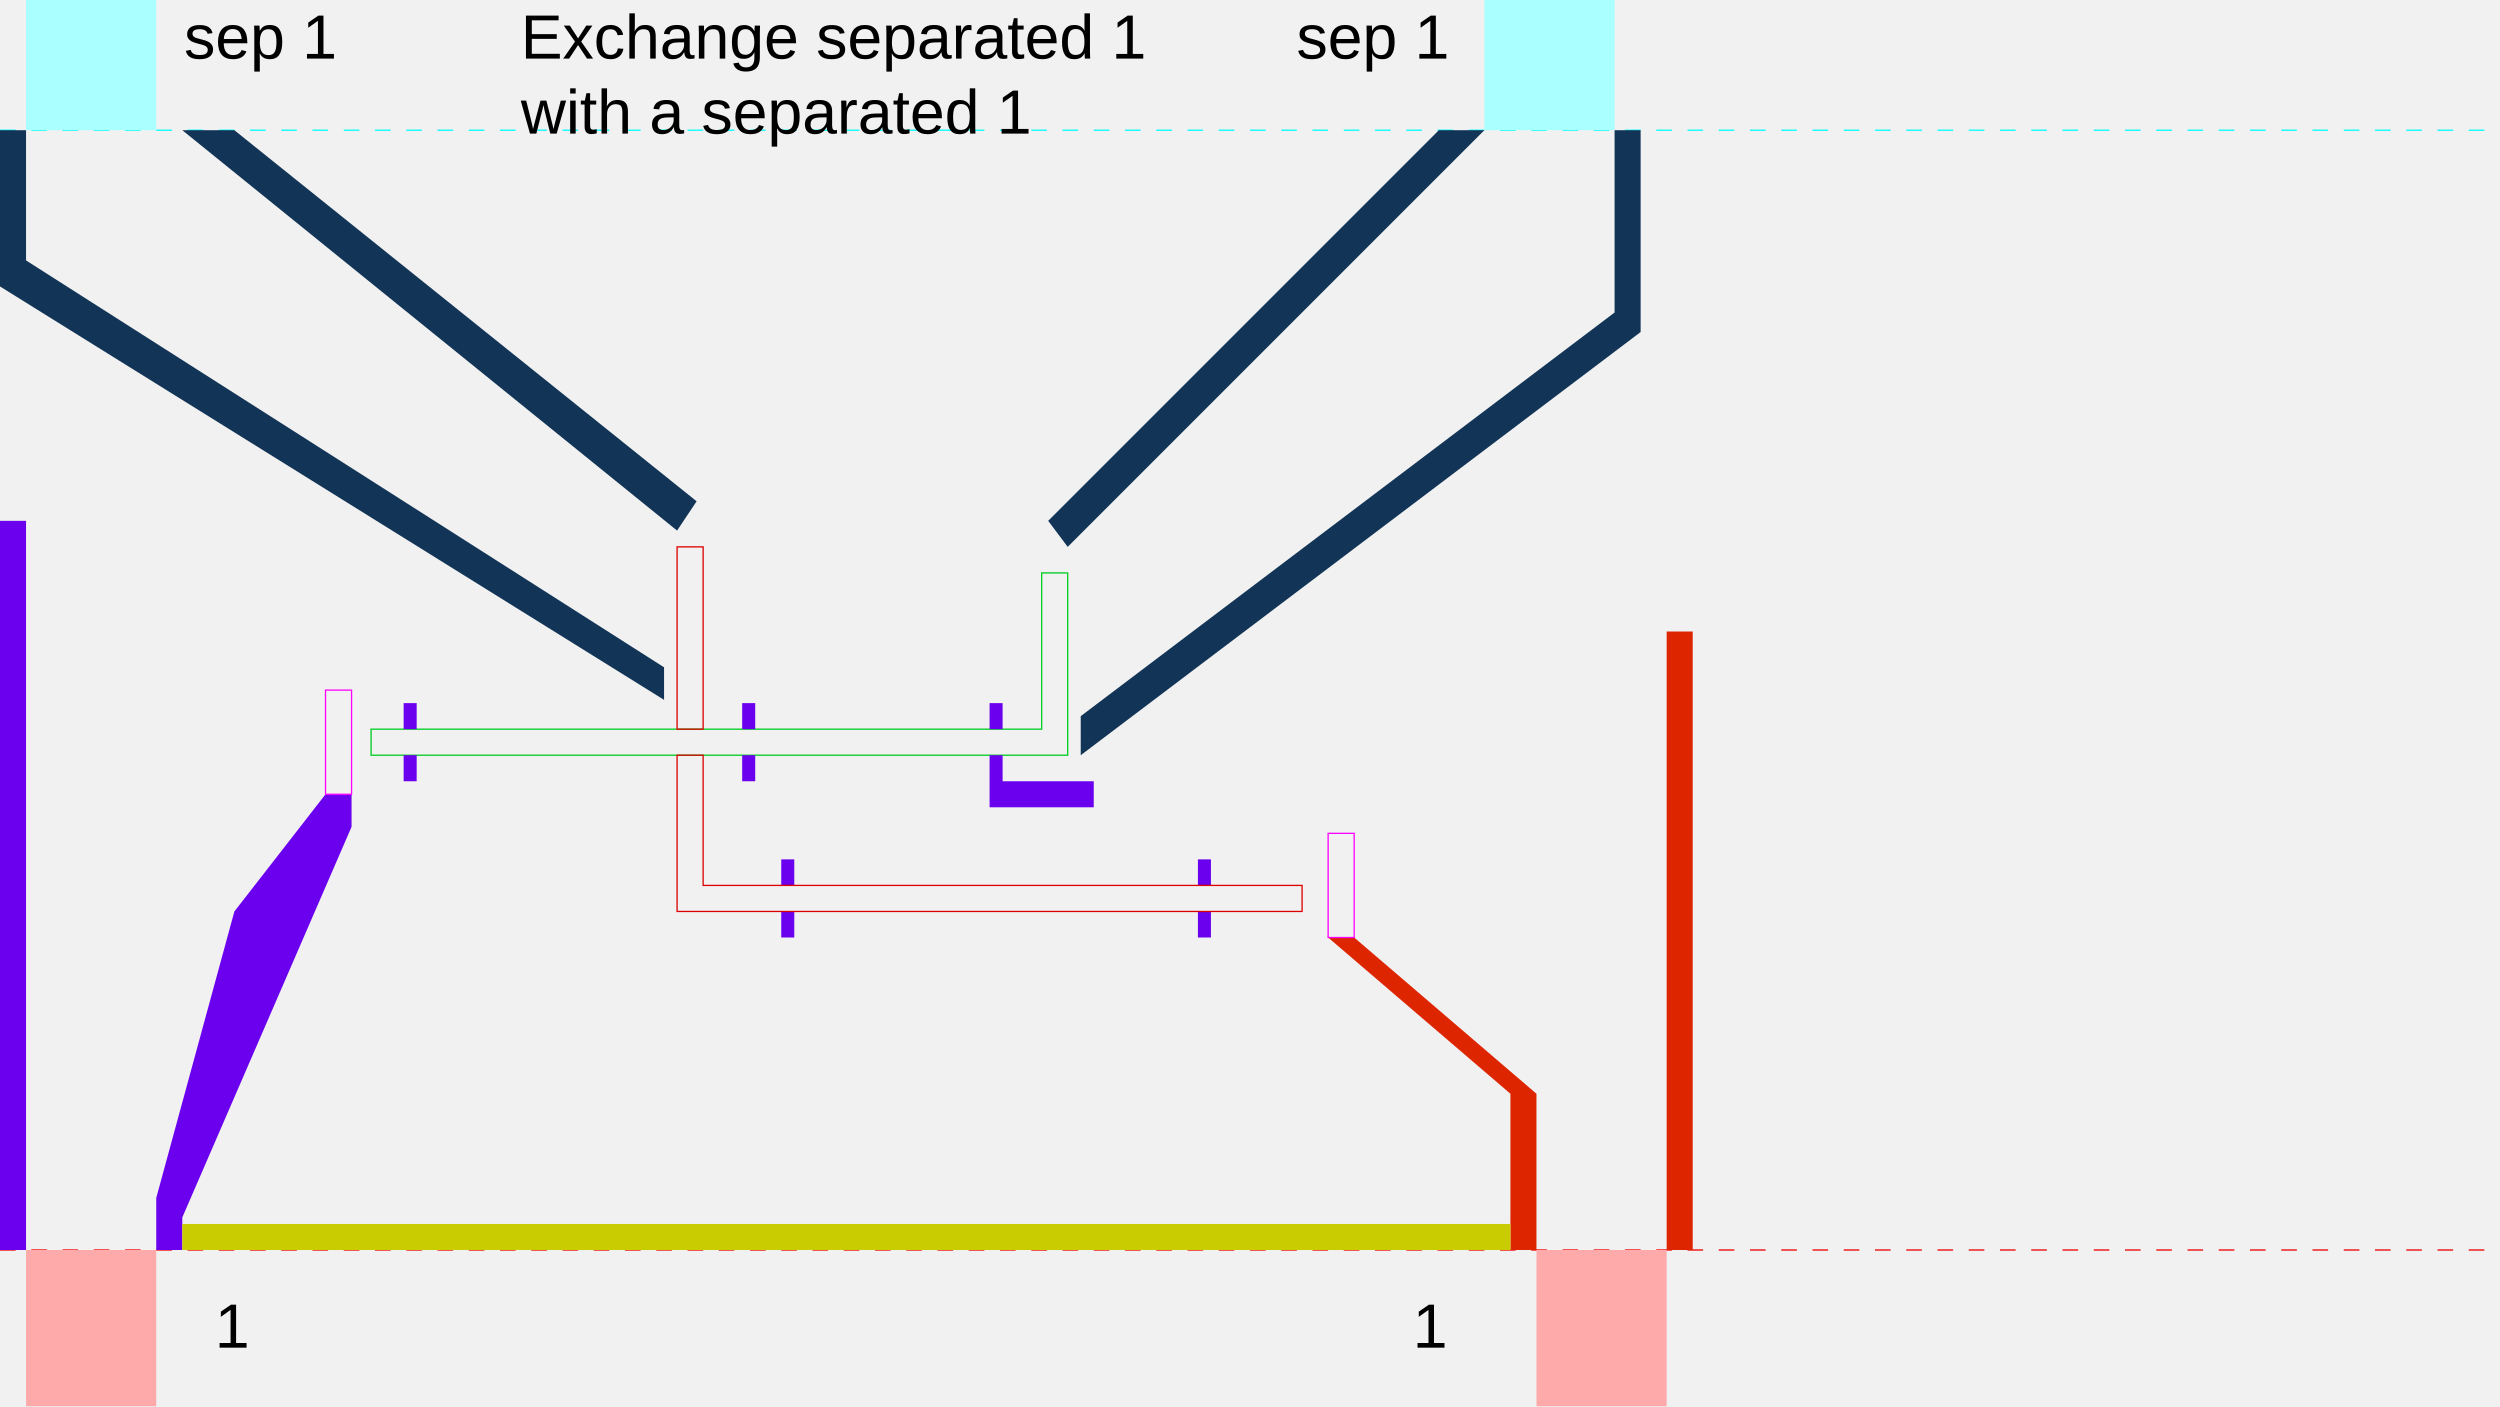
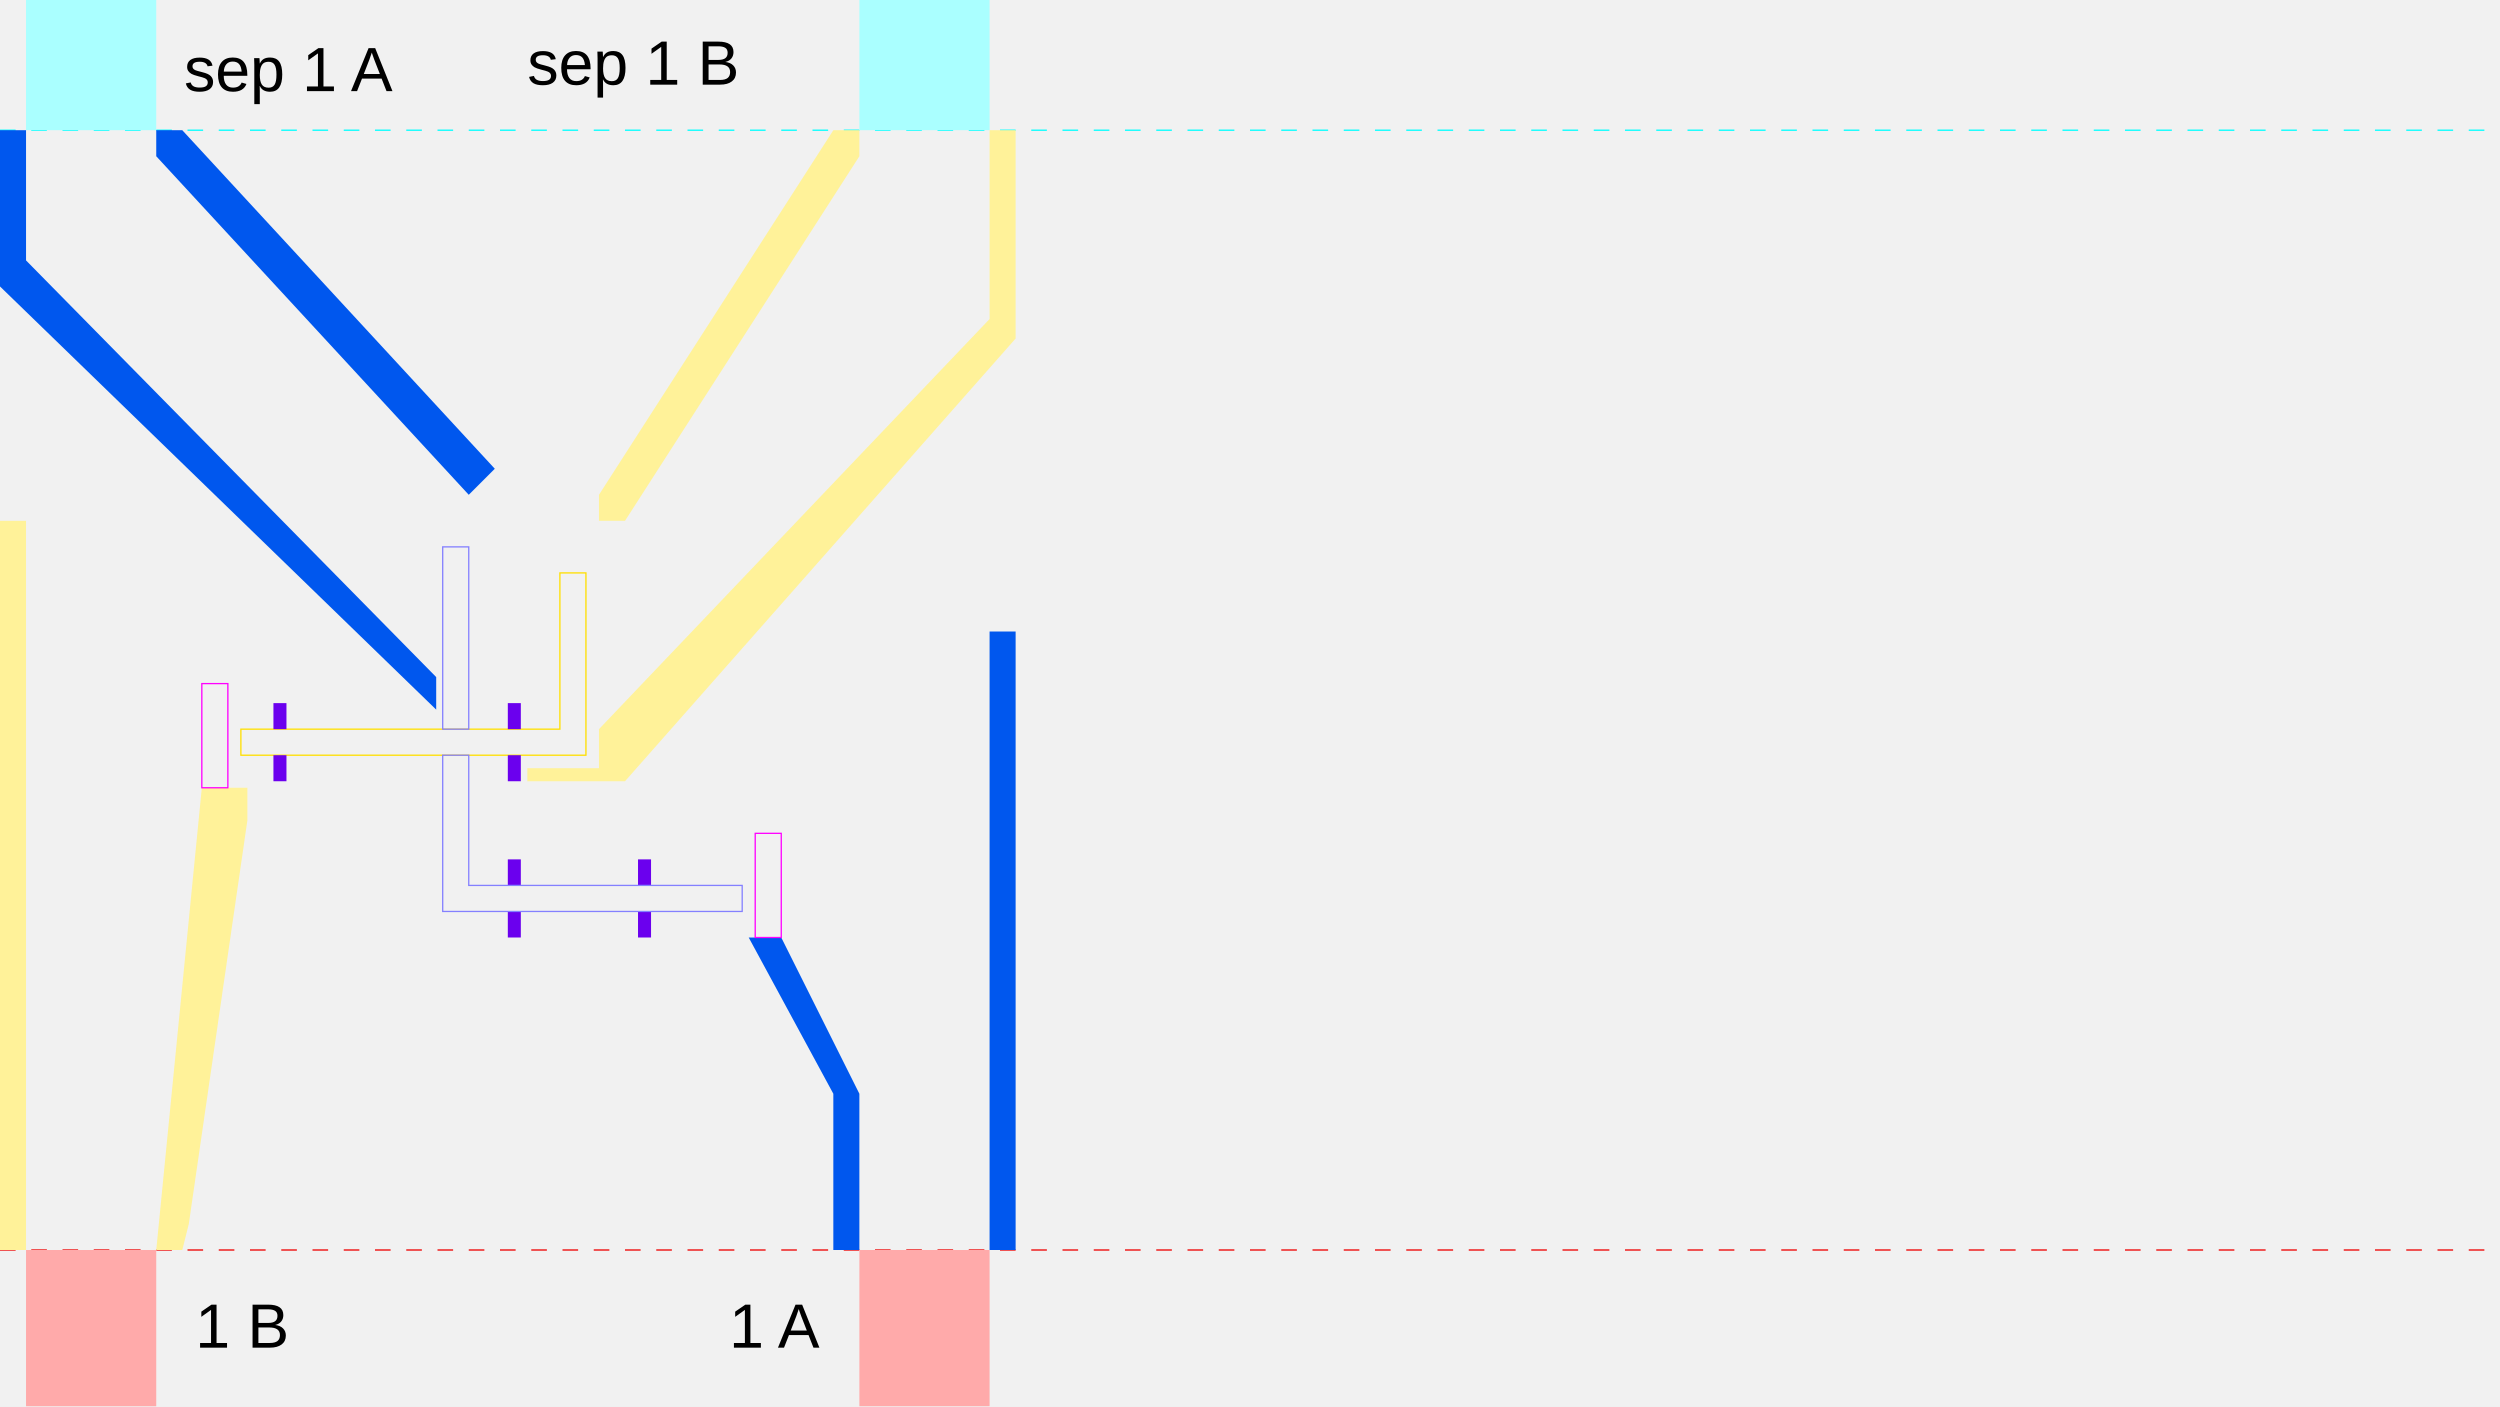
- <svg xmlns="http://www.w3.org/2000/svg" id="Layer_1" width="1920" height="1080" version="1.1" viewBox="0 0 1920 1080">
+ <svg xmlns="http://www.w3.org/2000/svg" id="Layer_1" version="1.1" viewBox="0 0 1920 1080">
  <g opacity=".05">
    <rect width="1920" height="1080" fill="#fff" />
  </g>
  <line y1="960" x2="1920" y2="960" fill="none" stroke="#e00" stroke-dasharray="12" stroke-miterlimit="10" />
  <line y1="100" x2="1920" y2="100" fill="none" stroke="aqua" stroke-dasharray="12" stroke-miterlimit="10" />
-   <rect x="1140" width="100" height="100" fill="#aff" />
-   <rect x="1180" y="960" width="100" height="120" fill="#faa" />
+   <rect x="660" width="100" height="100" fill="#aff" />
+   <rect x="660" y="960" width="100" height="120" fill="#faa" />
  <g isolation="isolate">
-     <text transform="translate(995.689 45)" font-family="ArialMT, Arial" font-size="48" isolation="isolate">
-       <tspan x="0" y="0">sep 1</tspan>
-     </text>
+     <g isolation="isolate">
+       <g isolation="isolate">
+         <text transform="translate(405 65)" font-family="ArialMT, Arial" font-size="48" isolation="isolate">
+           <tspan x="0" y="0">sep 1 B</tspan>
+         </text>
+       </g>
+     </g>
  </g>
  <g isolation="isolate">
-     <text transform="translate(1085 1035)" font-family="ArialMT, Arial" font-size="48" isolation="isolate">
-       <tspan x="0" y="0">1</tspan>
-     </text>
+     <g isolation="isolate">
+       <g isolation="isolate">
+         <text transform="translate(560.0001 1035)" font-family="ArialMT, Arial" font-size="48" isolation="isolate">
+           <tspan x="0" y="0">1 A</tspan>
+         </text>
+       </g>
+     </g>
  </g>
  <rect x="20" y="960" width="100" height="120" fill="#faa" />
  <g isolation="isolate">
-     <text transform="translate(165 1035)" font-family="ArialMT, Arial" font-size="48" isolation="isolate">
-       <tspan x="0" y="0">1</tspan>
-     </text>
+     <g isolation="isolate">
+       <g isolation="isolate">
+         <text transform="translate(150.0001 1035)" font-family="ArialMT, Arial" font-size="48" isolation="isolate">
+           <tspan x="0" y="0">1 B</tspan>
+         </text>
+       </g>
+     </g>
  </g>
  <rect x="20" width="100" height="100" fill="#aff" />
  <g isolation="isolate">
-     <text transform="translate(141.378 45)" font-family="ArialMT, Arial" font-size="48" isolation="isolate">
-       <tspan x="0" y="0">sep 1</tspan>
-     </text>
+     <g isolation="isolate">
+       <g isolation="isolate">
+         <text transform="translate(141.378 70)" font-family="ArialMT, Arial" font-size="48" isolation="isolate">
+           <tspan x="0" y="0">sep 1 A</tspan>
+         </text>
+       </g>
+     </g>
  </g>
-   <g isolation="isolate">
-     <text transform="translate(400 45)" font-family="ArialMT, Arial" font-size="48" isolation="isolate">
-       <tspan x="0" y="0">Exchange separated 1</tspan>
-     </text>
-     <text transform="translate(400 102.6)" font-family="ArialMT, Arial" font-size="48" isolation="isolate">
-       <tspan x="0" y="0">with a separated 1</tspan>
-     </text>
-   </g>
-   <polygon points="20 100 20 200 510 512.5 510 537.5 0 220 0 100 20 100" fill="#123456" />
-   <rect x="1280" y="485" width="20" height="475" fill="#dd2500" />
-   <polygon points="1040 720 1020 720 1160 840 1160 960 1180 960 1180 840 1040 720" fill="#dd2500" />
-   <polygon points="250 610 180 700 120 920 120 960 140 960 140 935 270 635 270 610 250 610" fill="#6b00ee" />
-   <polygon points="1240 100 1240 240 830 550 830 580 1260 255 1260 100 1240 100" fill="#123456" />
-   <rect y="400" width="20" height="560" fill="#6b00ee" />
-   <polygon points="820 580 285 580 285 560 800 560 800 440 820 440 820 580" fill="none" stroke="#0c2" stroke-miterlimit="10" />
-   <rect x="310" y="580" width="10" height="20" fill="#6b00ee" />
-   <rect x="570" y="580" width="10" height="20" fill="#6b00ee" />
-   <rect x="310" y="540" width="10" height="20" fill="#6b00ee" />
-   <rect x="760" y="540" width="10" height="20" fill="#6b00ee" />
-   <rect x="570" y="540" width="10" height="20" fill="#6b00ee" />
-   <rect x="920" y="700" width="10" height="20" fill="#6b00ee" />
-   <rect x="920" y="660" width="10" height="20" fill="#6b00ee" />
-   <rect x="600" y="700" width="10" height="20" fill="#6b00ee" />
-   <rect x="600" y="660" width="10" height="20" fill="#6b00ee" />
-   <rect x="140" y="940" width="1020" height="20" fill="#c9cc00" />
-   <path d="M540,560h-20v-140h20v140ZM520,700h480v-20h-460v-100h-20v120Z" fill="none" stroke="#d00" stroke-miterlimit="10" />
-   <rect x="1020" y="640" width="20" height="80" fill="none" stroke="#f0f" stroke-miterlimit="10" />
-   <rect x="250" y="530" width="20" height="80" fill="none" stroke="#f0f" stroke-miterlimit="10" />
-   <polygon points="770 600 770 580 760 580 760 600 760 620 840 620 840 600 770 600" fill="#6b00ee" />
-   <polygon points="1105 100 805 400 820 420 1140 100 1105 100" fill="#123456" />
-   <polygon points="140 100 520 407.5 535 385 180 100 140 100" fill="#123456" />
+   <rect x="760" y="485" width="20" height="475" fill="#0057ee" />
+   <polygon points="600 720 575 720 640 840 640 960 660 960 660 840 600 720" fill="#0057ee" />
+   <polygon points="155 605 120 960 140 960 145 940 190 630 190 605 155 605" fill="#fff299" />
+   <rect y="400" width="20" height="560" fill="#fff299" />
+   <polygon points="450 580 185 580 185 560 430 560 430 440 450 440 450 580" fill="none" stroke="#ffdf00" stroke-miterlimit="10" />
+   <rect x="210" y="580" width="10" height="20" fill="#6b00ee" />
+   <rect x="390" y="580" width="10" height="20" fill="#6b00ee" />
+   <rect x="210" y="540" width="10" height="20" fill="#6b00ee" />
+   <rect x="390" y="540" width="10" height="20" fill="#6b00ee" />
+   <rect x="490" y="700" width="10" height="20" fill="#6b00ee" />
+   <rect x="490" y="660" width="10" height="20" fill="#6b00ee" />
+   <rect x="390" y="700" width="10" height="20" fill="#6b00ee" />
+   <rect x="390" y="660" width="10" height="20" fill="#6b00ee" />
+   <path d="M360,560h-20v-140h20v140ZM340,700h230v-20h-210v-100h-20v120Z" fill="none" stroke="#8480ff" stroke-miterlimit="10" />
+   <polygon points="120 100 120 120 360 380 380 360 140 100 120 100" fill="#0057ee" />
+   <polygon points="640 100 460 380 460 400 480 400 660 120 660 100 640 100" fill="#fff299" />
+   <rect x="155" y="525" width="20" height="80" fill="none" stroke="#f0f" stroke-miterlimit="10" />
+   <rect x="580" y="640" width="20" height="80" fill="none" stroke="#f0f" stroke-miterlimit="10" />
+   <polygon points="760 100 760 245 460 560 460 590 405 590 405 600 480 600 780 260 780 100 760 100" fill="#fff299" />
+   <polygon points="20 100 20 200 335 520 335 545 0 220 0 100 20 100" fill="#0057ee" />
</svg>
